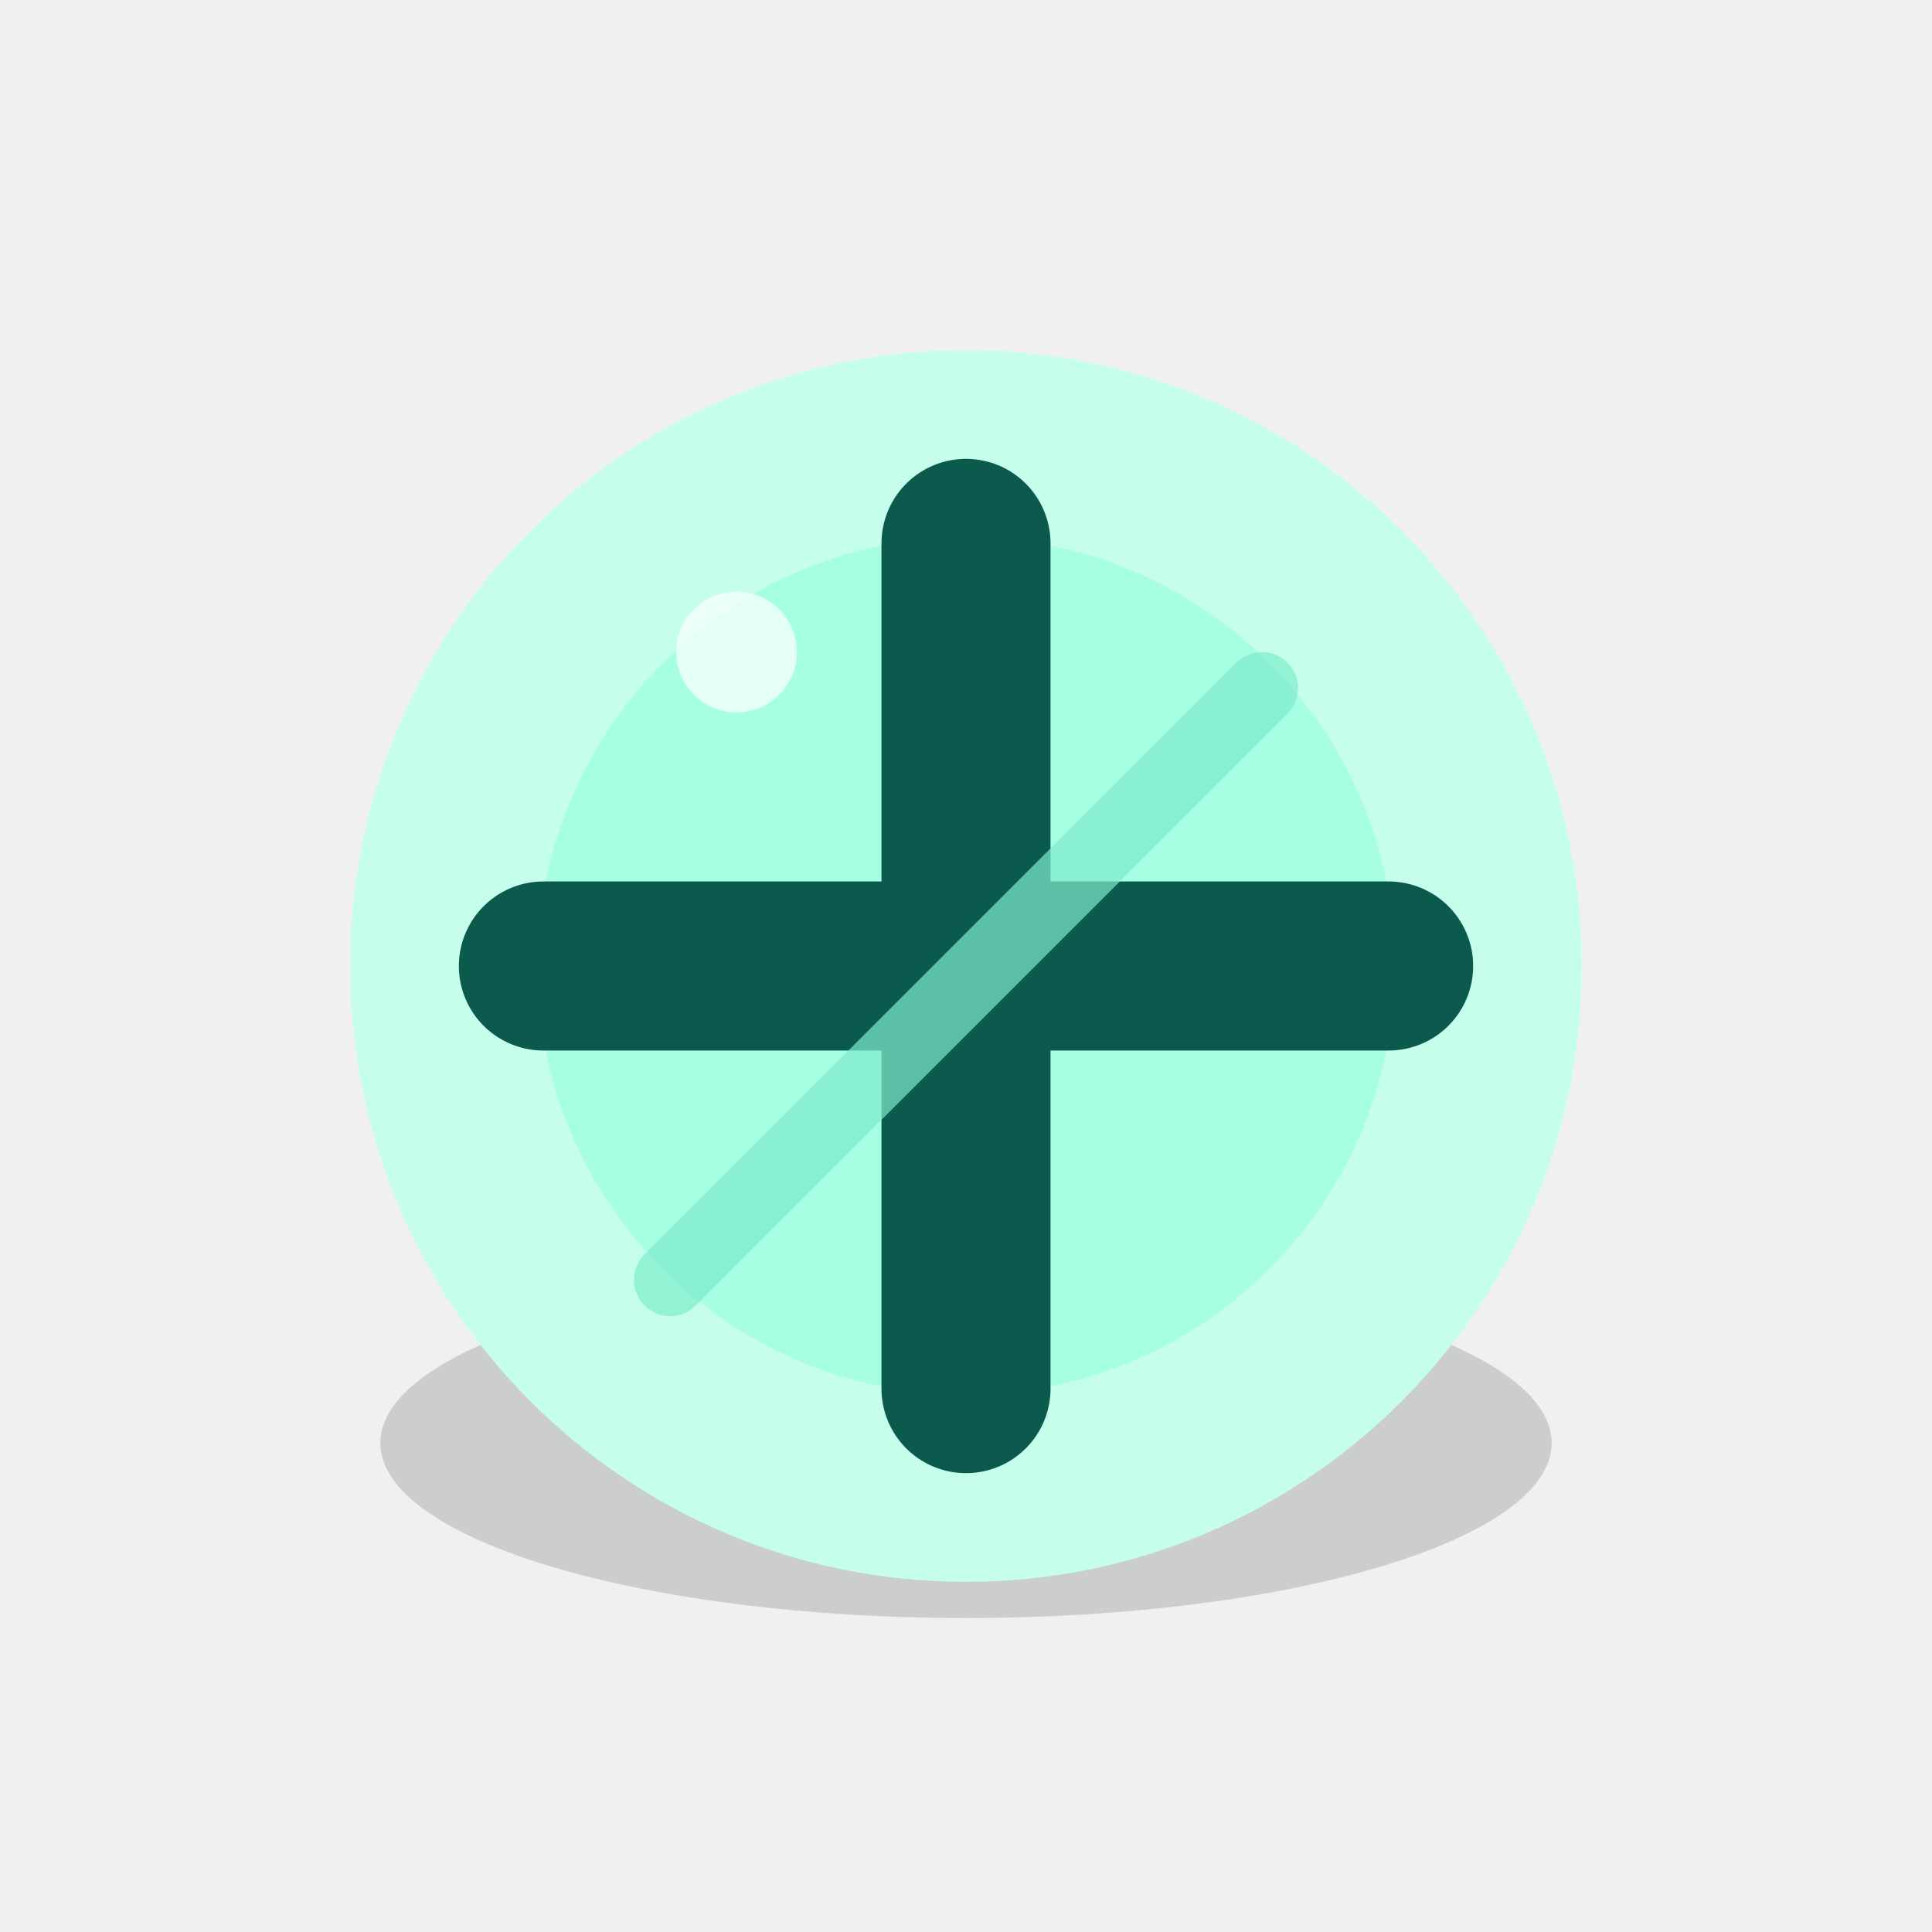
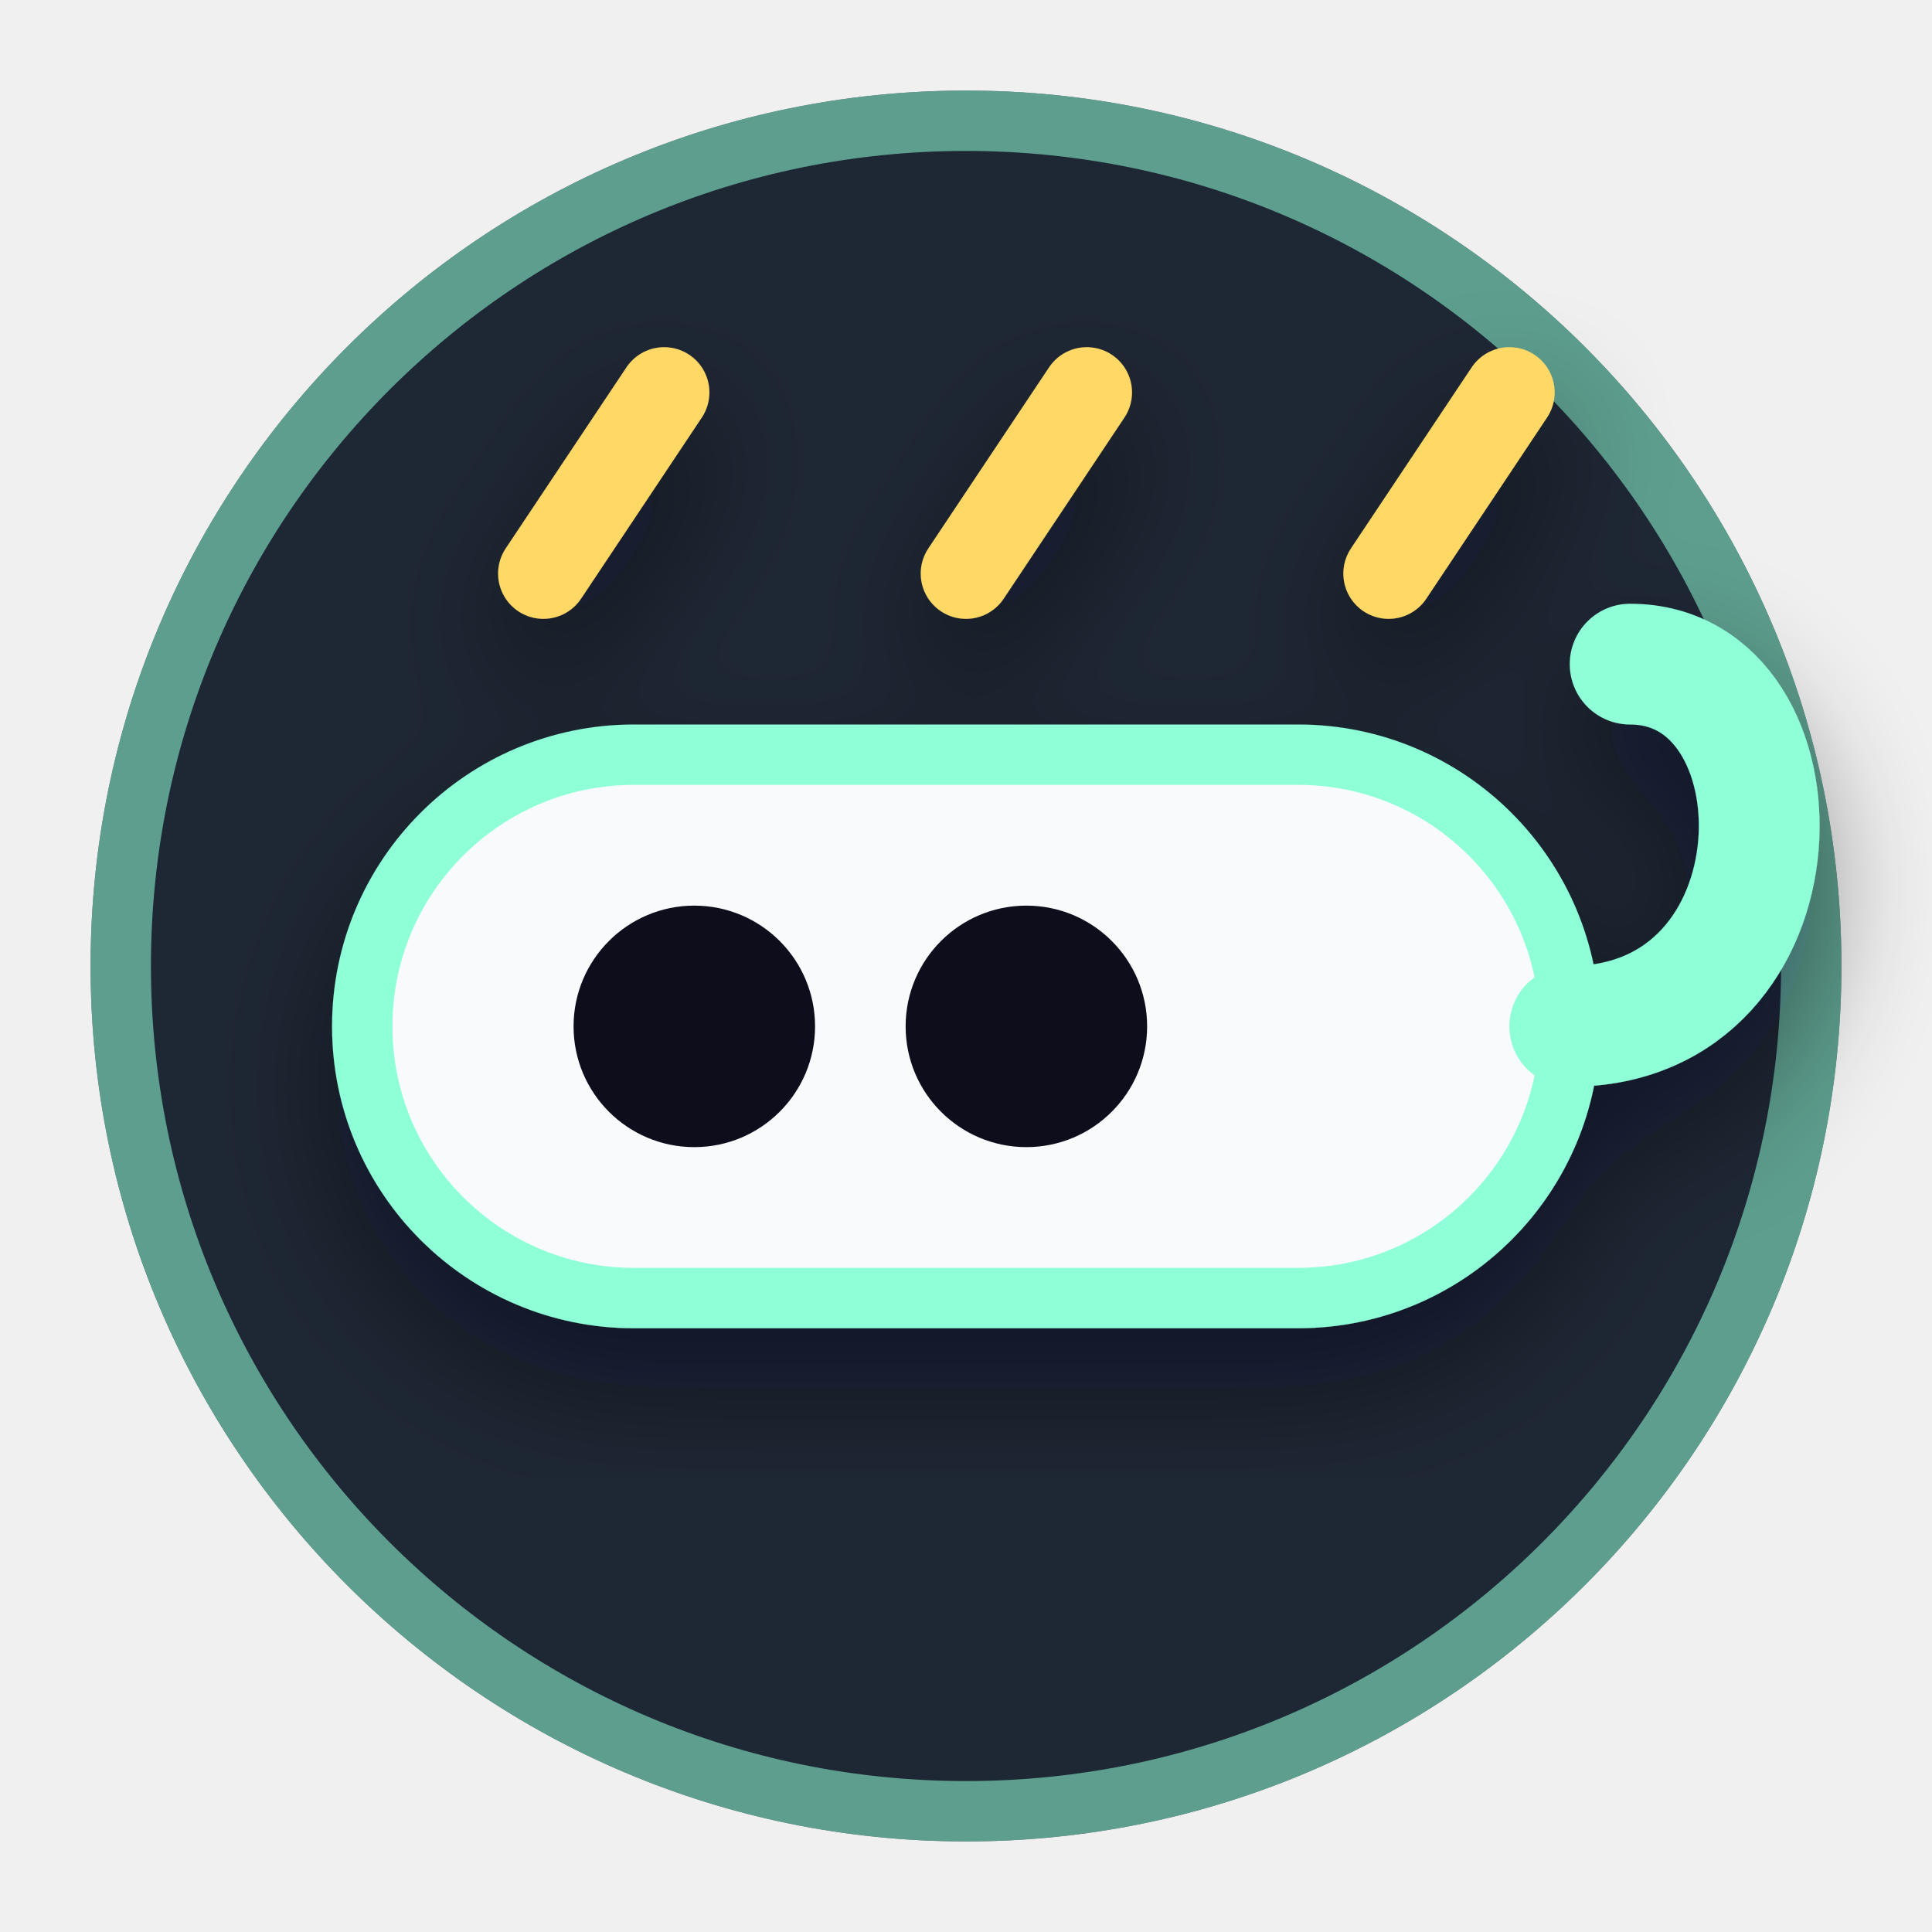
- <svg xmlns="http://www.w3.org/2000/svg" viewBox="0 0 32 32">
-   <ellipse cx="16" cy="23.9" rx="9.7" ry="2.9" fill="#07131F" fill-opacity="0.16" />
-   <circle cx="16" cy="16" r="10.2" fill="#C5FFEC" />
-   <circle cx="16" cy="16" r="7.1" fill="#9EFFE0" opacity="0.78" />
-   <path d="M16 9V23M9 16H23" stroke="#0B5A4D" stroke-width="2.8" stroke-linecap="round" />
-   <path d="M11.1 21.2L20.9 11.4" stroke="#7DEBCA" stroke-width="1.2" stroke-linecap="round" opacity="0.7" />
-   <circle cx="12.2" cy="10.8" r="1" fill="#FFFFFF" fill-opacity="0.68" />
+ <svg xmlns="http://www.w3.org/2000/svg" viewBox="0 0 64 64" role="img" aria-label="실습실 멀티탭">
+   <defs>
+     <filter id="shadow" x="-20%" y="-20%" width="140%" height="140%">
+       <feDropShadow dx="0" dy="2" stdDeviation="2" flood-color="#020713" flood-opacity="0.45" />
+     </filter>
+   </defs>
+   <circle cx="32" cy="32" r="29" fill="#07111f" opacity="0.9" />
+   <circle cx="32" cy="32" r="28" fill="none" stroke="#8fffd8" stroke-width="2" opacity="0.55" />
+   <g filter="url(#shadow)">
+     <rect x="12" y="25" width="40" height="18" rx="9" fill="#f8fafc" stroke="#8fffd8" stroke-width="2" />
+     <circle cx="23" cy="34" r="4" fill="#07111f" />
+     <circle cx="34" cy="34" r="4" fill="#07111f" />
+     <path d="M52 34c8 0 8-12 2-12" fill="none" stroke="#8fffd8" stroke-width="4" stroke-linecap="round" />
+     <path d="M18 19l4-6M32 19l4-6M46 19l4-6" stroke="#ffd866" stroke-width="3" stroke-linecap="round" />
+   </g>
</svg>
